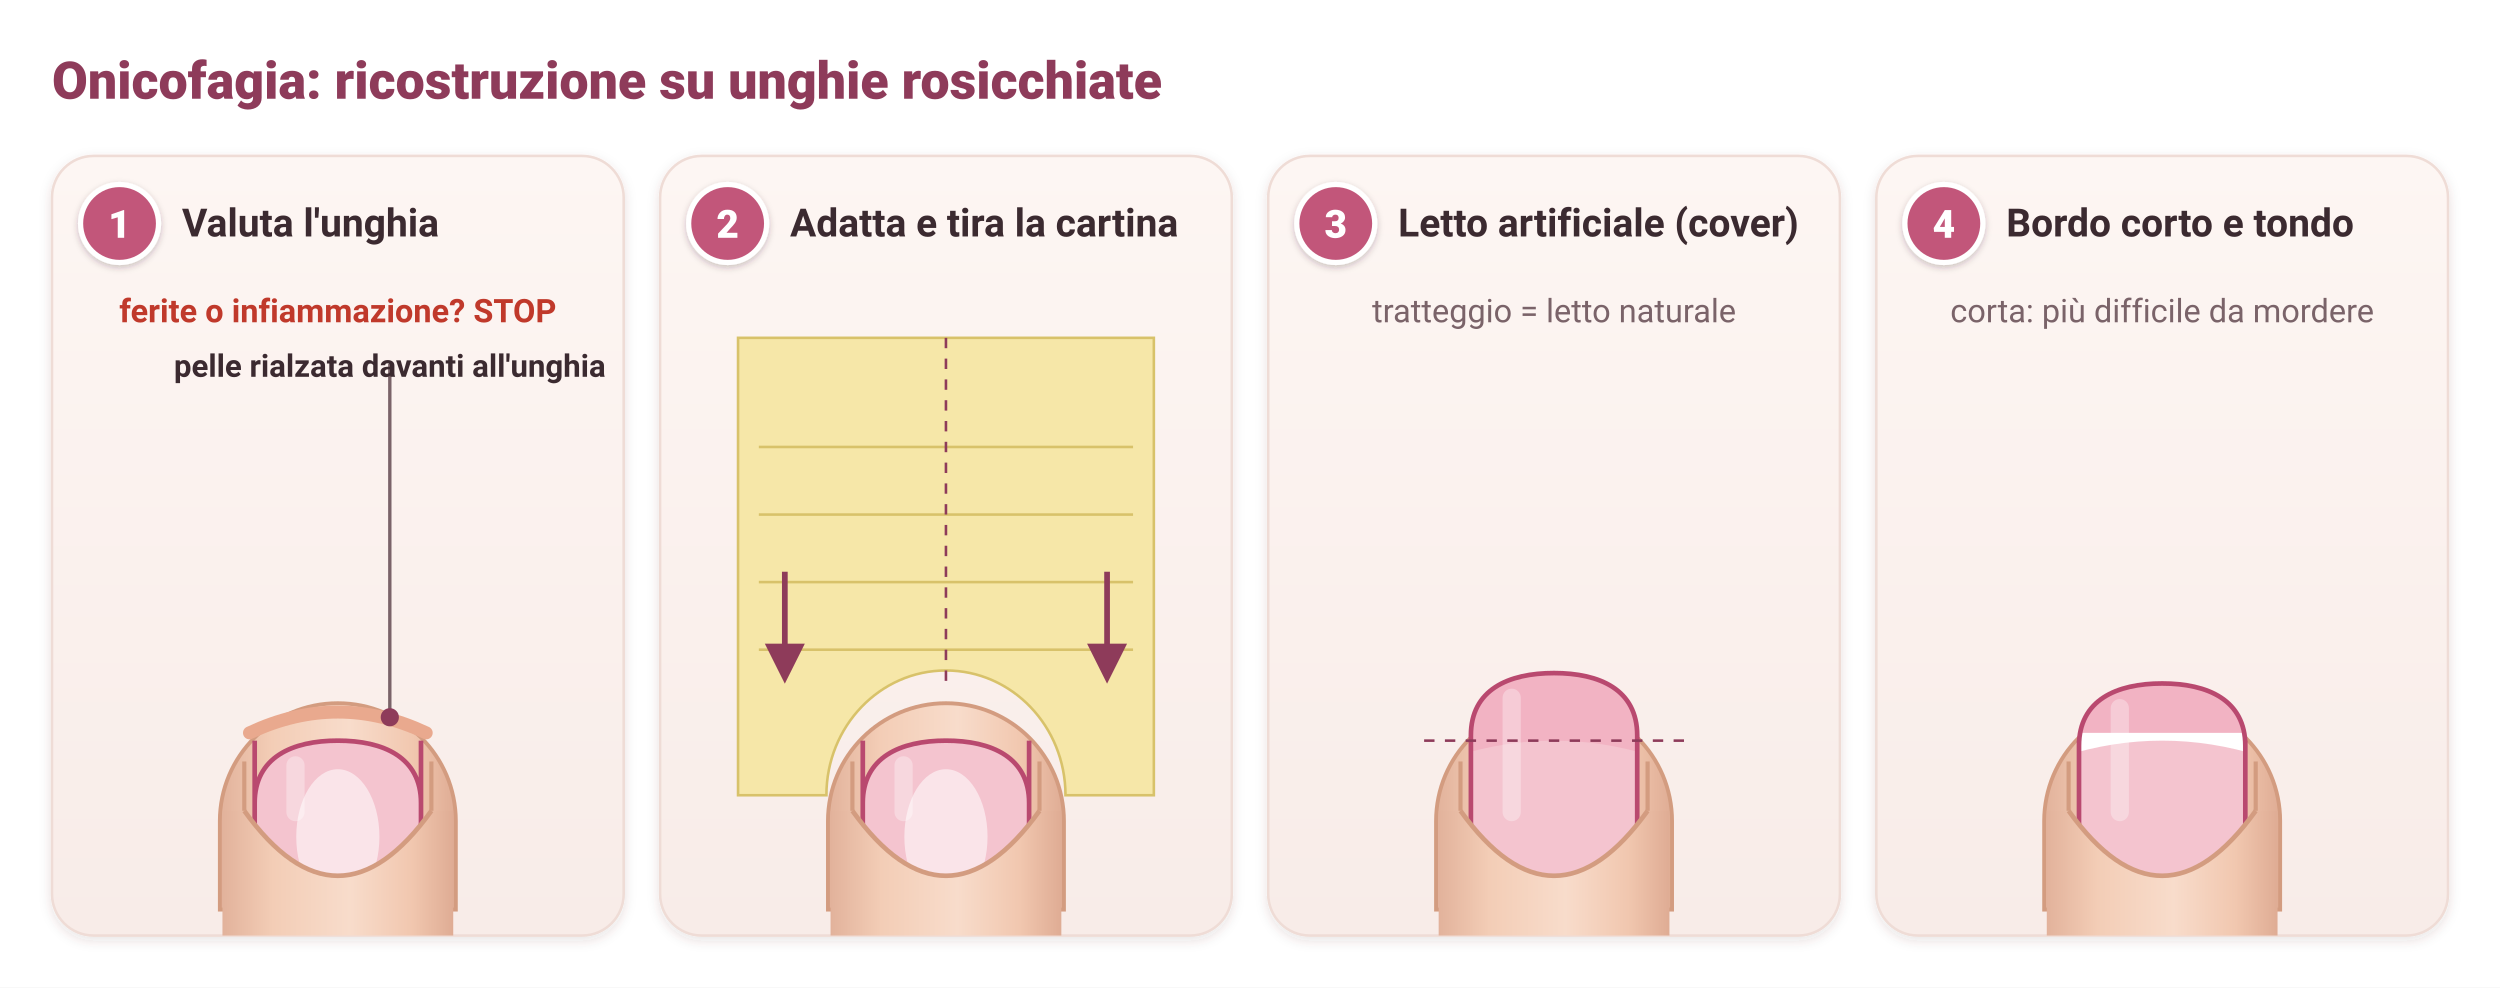
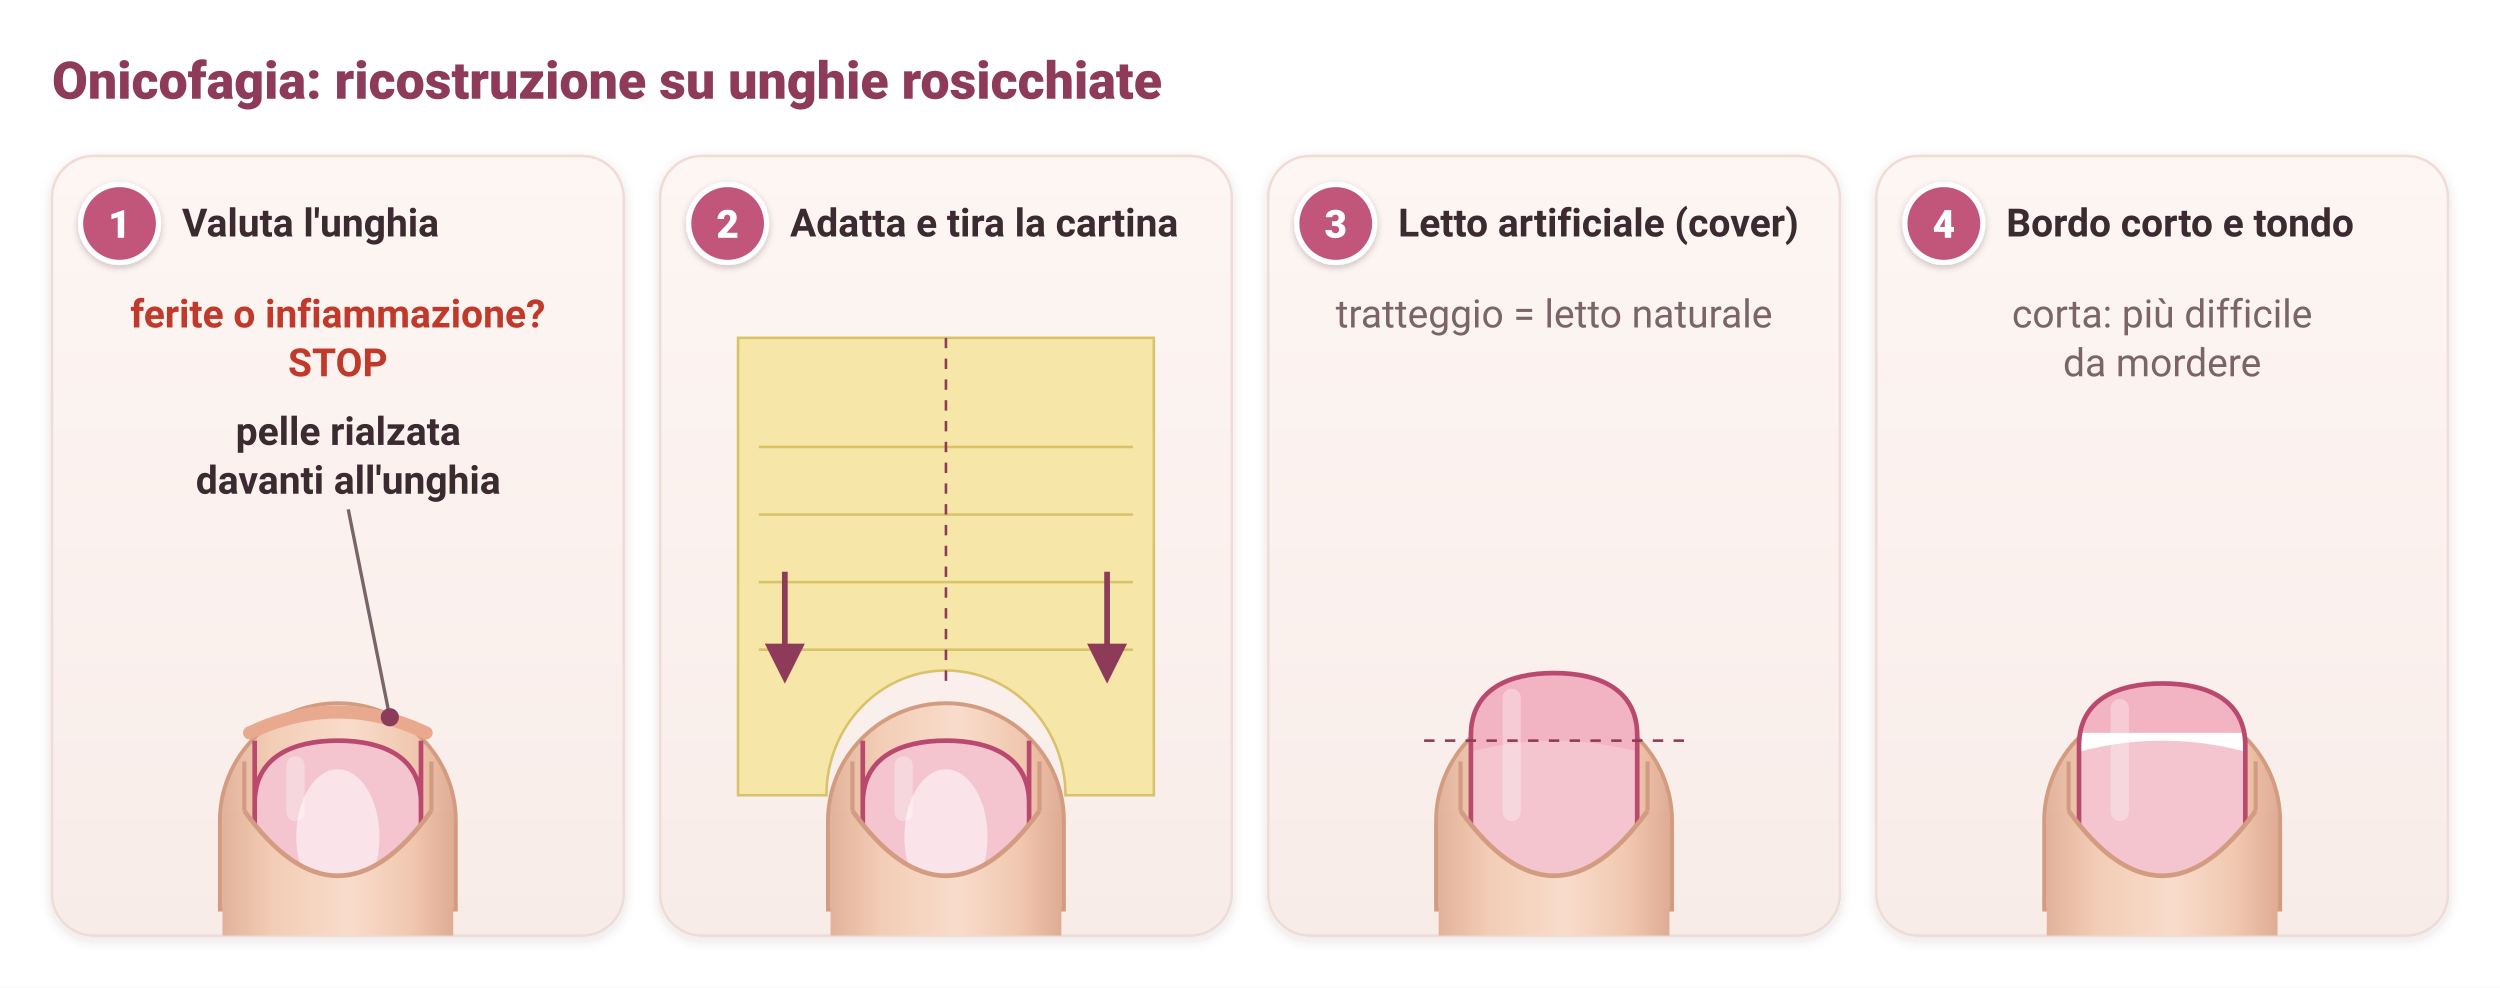
<svg xmlns="http://www.w3.org/2000/svg" viewBox="0 0 962 380" width="962" height="380" font-family="system-ui, -apple-system, 'Segoe UI', Roboto, Arial, sans-serif" role="img">
  <rect width="100%" height="100%" fill="#ffffff" />
  <defs>
    <linearGradient id="nxSkin" x1="0" y1="0" x2="1" y2="0">
      <stop offset="0" stop-color="#e2b29b" />
      <stop offset=".22" stop-color="#f3cdb6" />
      <stop offset=".55" stop-color="#f8dccb" />
      <stop offset=".82" stop-color="#f1c7af" />
      <stop offset="1" stop-color="#dfac94" />
    </linearGradient>
    <linearGradient id="nxPanel" x1="0" y1="0" x2="0" y2="1">
      <stop offset="0" stop-color="#fdf6f3" />
      <stop offset="1" stop-color="#f8ece8" />
    </linearGradient>
    <filter id="nxSh" x="-5%" y="-5%" width="110%" height="115%">
      <feDropShadow dx="0" dy="1.5" stdDeviation="2.2" flood-color="#5a2a3a" flood-opacity=".13" />
    </filter>
    <filter id="nxShS" x="-20%" y="-20%" width="140%" height="150%">
      <feDropShadow dx="0" dy="1" stdDeviation="1.2" flood-color="#3b2a30" flood-opacity=".25" />
    </filter>
  </defs>
  <defs>
    <marker id="ar" viewBox="0 0 10 10" refX="8" refY="5" markerWidth="7" markerHeight="7" orient="auto-start-reverse">
      <path d="M0,0 L10,5 L0,10 z" fill="#8e3b5a" />
    </marker>
    <marker id="arw" viewBox="0 0 10 10" refX="8" refY="5" markerWidth="7" markerHeight="7" orient="auto-start-reverse">
      <path d="M0,0 L10,5 L0,10 z" fill="#7a6369" />
    </marker>
  </defs>
  <text x="20.0" y="38.0" font-size="20" text-anchor="start" font-weight="800" fill="#8e3b5a">Onicofagia: ricostruzione su unghie rosicchiate</text>
  <defs>
    <clipPath id="p194">
      <rect x="20" y="60" width="220" height="300" rx="16" />
    </clipPath>
  </defs>
  <rect x="20" y="60" width="220" height="300" rx="16" fill="url(#nxPanel)" stroke="#efdcd6" stroke-width="1" filter="url(#nxSh)" />
  <circle cx="46" cy="86" r="15" fill="#c2577a" stroke="#fff" stroke-width="2" filter="url(#nxShS)" />
  <text x="46.0" y="91.5" font-size="15" text-anchor="middle" font-weight="800" fill="#fff">1</text>
  <text x="70.0" y="91.0" font-size="15" text-anchor="start" font-weight="700" fill="#3b2a30">Valuta l'unghia</text>
  <g clip-path="url(#p194)">
    <path d="M84.6,350.0 L84.6,316.0 A45.4,45.4 0 0 1 175.4,316.0 L175.4,350.0 Z" fill="url(#nxSkin)" stroke="#d39c80" stroke-width="1.5" />
    <defs>
      <clipPath id="c195">
        <path d="M98.0,346.0 L162.0,346.0 L162.0,285.0 L162.0,309.0 C162.0,291.4 147.6,285.0 130.0,285.0 C112.4,285.0 98.0,291.4 98.0,309.0 L98.0,285.0 Z" />
      </clipPath>
    </defs>
    <path d="M98.0,346.0 L162.0,346.0 L162.0,285.0 L162.0,309.0 C162.0,291.4 147.6,285.0 130.0,285.0 C112.4,285.0 98.0,291.4 98.0,309.0 L98.0,285.0 Z" fill="#f4c4cf" />
    <ellipse cx="130.0" cy="322.0" rx="16.0" ry="26.0" fill="#fff" opacity=".55" clip-path="url(#c195)" />
    <rect x="110.2" y="291.0" width="7.0" height="25.0" rx="3.5" fill="#fff" opacity=".32" clip-path="url(#c195)" />
    <path d="M98.0,346.0 L162.0,346.0 L162.0,285.0 L162.0,309.0 C162.0,291.4 147.6,285.0 130.0,285.0 C112.4,285.0 98.0,291.4 98.0,309.0 L98.0,285.0 Z" fill="none" stroke="#b9496f" stroke-width="1.8" />
    <path d="M85.6,312.0 L94.0,312.0 Q130.0,362.0 166.0,312.0 L174.4,312.0 L174.4,370.0 L85.6,370.0 Z" fill="url(#nxSkin)" />
    <path d="M94.0,312.0 Q130.0,362.0 166.0,312.0" fill="none" stroke="#d39c80" stroke-width="1.8" />
    <path d="M94.0,312.0 L94.0,293.0" stroke="#d39c80" stroke-width="1.6" />
    <path d="M166.0,312.0 L166.0,293.0" stroke="#d39c80" stroke-width="1.6" />
    <path d="M96,282 Q130,266 164,282" stroke="#e9a98e" stroke-width="5" fill="none" stroke-linecap="round" />
-     <line x1="150.0" y1="276.0" x2="150.0" y2="140.0" stroke="#7a6369" stroke-width="1.3" />
+     <line x1="150.0" y1="276.0" x2="134.0" y2="196.0" stroke="#7a6369" stroke-width="1.3" />
    <circle cx="150.0" cy="276.0" r="3.5" fill="#8e3b5a" />
-     <text x="150.0" y="145.0" font-size="12" text-anchor="middle" font-weight="600" fill="#3b2a30">pelle rialzata davanti all'unghia</text>
-     <text x="130.0" y="124.0" font-size="12.5" text-anchor="middle" font-weight="700" fill="#c0392b">ferite o infiammazione? STOP</text>
+     <text x="134.0" y="171.2" font-size="15" text-anchor="middle" font-weight="600" fill="#3b2a30">pelle rialzata</text>
+     <text x="134.0" y="190.0" font-size="15" text-anchor="middle" font-weight="600" fill="#3b2a30">davanti all'unghia</text>
+     <text x="130.0" y="126.0" font-size="15" text-anchor="middle" font-weight="700" fill="#c0392b">ferite o infiammazione?</text>
+     <text x="130.0" y="144.8" font-size="15" text-anchor="middle" font-weight="700" fill="#c0392b">STOP</text>
  </g>
  <defs>
    <clipPath id="p196">
      <rect x="254" y="60" width="220" height="300" rx="16" />
    </clipPath>
  </defs>
  <rect x="254" y="60" width="220" height="300" rx="16" fill="url(#nxPanel)" stroke="#efdcd6" stroke-width="1" filter="url(#nxSh)" />
  <circle cx="280" cy="86" r="15" fill="#c2577a" stroke="#fff" stroke-width="2" filter="url(#nxShS)" />
  <text x="280.0" y="91.5" font-size="15" text-anchor="middle" font-weight="800" fill="#fff">2</text>
  <text x="304.0" y="91.0" font-size="15" text-anchor="start" font-weight="700" fill="#3b2a30">Adatta e tira la cartina</text>
  <g clip-path="url(#p196)">
    <path d="M284.0,306.0 L284.0,130.0 L444.0,130.0 L444.0,306.0 L410.0,306.0 A46.0,48.0 0 0 0 318.0,306.0 Z" fill="#f6e7a8" stroke="#d8c26a" />
    <line x1="292.0" y1="250.0" x2="436.0" y2="250.0" stroke="#d8c26a" />
    <line x1="292.0" y1="224.0" x2="436.0" y2="224.0" stroke="#d8c26a" />
    <line x1="292.0" y1="198.0" x2="436.0" y2="198.0" stroke="#d8c26a" />
    <line x1="292.0" y1="172.0" x2="436.0" y2="172.0" stroke="#d8c26a" />
    <line x1="364.0" y1="130.0" x2="364.0" y2="262.0" stroke="#8e3b5a" stroke-dasharray="4 4" />
    <line x1="426.0" y1="220.0" x2="426.0" y2="260.0" stroke="#8e3b5a" stroke-width="2.2" marker-end="url(#ar)" />
    <line x1="302.0" y1="220.0" x2="302.0" y2="260.0" stroke="#8e3b5a" stroke-width="2.2" marker-end="url(#ar)" />
    <path d="M318.6,350.0 L318.6,316.0 A45.4,45.4 0 0 1 409.4,316.0 L409.4,350.0 Z" fill="url(#nxSkin)" stroke="#d39c80" stroke-width="1.5" />
    <defs>
      <clipPath id="c197">
        <path d="M332.0,346.0 L396.0,346.0 L396.0,285.0 L396.0,309.0 C396.0,291.4 381.6,285.0 364.0,285.0 C346.4,285.0 332.0,291.4 332.0,309.0 L332.0,285.0 Z" />
      </clipPath>
    </defs>
    <path d="M332.0,346.0 L396.0,346.0 L396.0,285.0 L396.0,309.0 C396.0,291.4 381.6,285.0 364.0,285.0 C346.4,285.0 332.0,291.4 332.0,309.0 L332.0,285.0 Z" fill="#f4c4cf" />
    <ellipse cx="364.0" cy="322.0" rx="16.0" ry="26.0" fill="#fff" opacity=".55" clip-path="url(#c197)" />
    <rect x="344.2" y="291.0" width="7.0" height="25.0" rx="3.5" fill="#fff" opacity=".32" clip-path="url(#c197)" />
    <path d="M332.0,346.0 L396.0,346.0 L396.0,285.0 L396.0,309.0 C396.0,291.4 381.6,285.0 364.0,285.0 C346.4,285.0 332.0,291.4 332.0,309.0 L332.0,285.0 Z" fill="none" stroke="#b9496f" stroke-width="1.8" />
    <path d="M319.6,312.0 L328.0,312.0 Q364.0,362.0 400.0,312.0 L408.4,312.0 L408.4,370.0 L319.6,370.0 Z" fill="url(#nxSkin)" />
    <path d="M328.0,312.0 Q364.0,362.0 400.0,312.0" fill="none" stroke="#d39c80" stroke-width="1.8" />
    <path d="M328.0,312.0 L328.0,293.0" stroke="#d39c80" stroke-width="1.6" />
    <path d="M400.0,312.0 L400.0,293.0" stroke="#d39c80" stroke-width="1.6" />
  </g>
  <defs>
    <clipPath id="p198">
      <rect x="488" y="60" width="220" height="300" rx="16" />
    </clipPath>
  </defs>
  <rect x="488" y="60" width="220" height="300" rx="16" fill="url(#nxPanel)" stroke="#efdcd6" stroke-width="1" filter="url(#nxSh)" />
  <circle cx="514" cy="86" r="15" fill="#c2577a" stroke="#fff" stroke-width="2" filter="url(#nxShS)" />
  <text x="514.0" y="91.5" font-size="15" text-anchor="middle" font-weight="800" fill="#fff">3</text>
  <text x="538.0" y="91.0" font-size="15" text-anchor="start" font-weight="700" fill="#3b2a30">Letto artificiale (cover)</text>
  <g clip-path="url(#p198)">
    <path d="M552.6,350.0 L552.6,316.0 A45.4,45.4 0 0 1 643.4,316.0 L643.4,350.0 Z" fill="url(#nxSkin)" stroke="#d39c80" stroke-width="1.5" />
    <defs>
      <clipPath id="c199">
        <path d="M566.0,346.0 L630.0,346.0 L630.0,285.0 L630.0,283.0 C630.0,265.4 615.6,259.0 598.0,259.0 C580.4,259.0 566.0,265.4 566.0,283.0 L566.0,285.0 Z" />
      </clipPath>
    </defs>
    <path d="M566.0,346.0 L630.0,346.0 L630.0,285.0 L630.0,283.0 C630.0,265.4 615.6,259.0 598.0,259.0 C580.4,259.0 566.0,265.4 566.0,283.0 L566.0,285.0 Z" fill="#f4c4cf" />
    <path d="M560.0,291.0 Q598.0,279.0 636.0,291.0 L636.0,199.0 L560.0,199.0 Z" fill="#f2b3c3" clip-path="url(#c199)" />
    <rect x="558" y="222" width="80" height="60" fill="#f2b3c3" clip-path="url(#c199)" />
    <rect x="578.2" y="265.0" width="7.0" height="51.0" rx="3.5" fill="#fff" opacity=".32" clip-path="url(#c199)" />
    <path d="M566.0,346.0 L630.0,346.0 L630.0,285.0 L630.0,283.0 C630.0,265.4 615.6,259.0 598.0,259.0 C580.4,259.0 566.0,265.4 566.0,283.0 L566.0,285.0 Z" fill="none" stroke="#b9496f" stroke-width="1.8" />
    <path d="M553.6,312.0 L562.0,312.0 Q598.0,362.0 634.0,312.0 L642.4,312.0 L642.4,370.0 L553.6,370.0 Z" fill="url(#nxSkin)" />
    <path d="M562.0,312.0 Q598.0,362.0 634.0,312.0" fill="none" stroke="#d39c80" stroke-width="1.8" />
    <path d="M562.0,312.0 L562.0,293.0" stroke="#d39c80" stroke-width="1.6" />
    <path d="M634.0,312.0 L634.0,293.0" stroke="#d39c80" stroke-width="1.6" />
    <line x1="548" y1="285" x2="648" y2="285" stroke="#8e3b5a" stroke-dasharray="4 4" />
-     <text x="598.0" y="124.0" font-size="12.5" text-anchor="middle" font-weight="400" fill="#7a6369">tratteggio = letto naturale</text>
+     <text x="598.0" y="126.0" font-size="15" text-anchor="middle" font-weight="400" fill="#7a6369">tratteggio = letto naturale</text>
  </g>
  <defs>
    <clipPath id="p200">
      <rect x="722" y="60" width="220" height="300" rx="16" />
    </clipPath>
  </defs>
  <rect x="722" y="60" width="220" height="300" rx="16" fill="url(#nxPanel)" stroke="#efdcd6" stroke-width="1" filter="url(#nxSh)" />
  <circle cx="748" cy="86" r="15" fill="#c2577a" stroke="#fff" stroke-width="2" filter="url(#nxShS)" />
  <text x="748.0" y="91.5" font-size="15" text-anchor="middle" font-weight="800" fill="#fff">4</text>
  <text x="772.0" y="91.0" font-size="15" text-anchor="start" font-weight="700" fill="#3b2a30">Bordo corto e tondo</text>
  <g clip-path="url(#p200)">
    <path d="M786.6,350.0 L786.6,316.0 A45.4,45.4 0 0 1 877.4,316.0 L877.4,350.0 Z" fill="url(#nxSkin)" stroke="#d39c80" stroke-width="1.5" />
    <defs>
      <clipPath id="c201">
        <path d="M800.0,346.0 L864.0,346.0 L864.0,285.0 L864.0,287.0 C864.0,269.4 849.6,263.0 832.0,263.0 C814.4,263.0 800.0,269.4 800.0,287.0 L800.0,285.0 Z" />
      </clipPath>
    </defs>
    <path d="M800.0,346.0 L864.0,346.0 L864.0,285.0 L864.0,287.0 C864.0,269.4 849.6,263.0 832.0,263.0 C814.4,263.0 800.0,269.4 800.0,287.0 L800.0,285.0 Z" fill="#f4c4cf" />
    <path d="M794.0,291.0 Q832.0,279.0 870.0,291.0 L870.0,203.0 L794.0,203.0 Z" fill="#ffffff" clip-path="url(#c201)" />
    <rect x="792" y="222" width="80" height="60" fill="#f2b3c3" clip-path="url(#c201)" />
    <rect x="812.2" y="269.0" width="7.0" height="47.0" rx="3.5" fill="#fff" opacity=".32" clip-path="url(#c201)" />
    <path d="M800.0,346.0 L864.0,346.0 L864.0,285.0 L864.0,287.0 C864.0,269.4 849.6,263.0 832.0,263.0 C814.4,263.0 800.0,269.4 800.0,287.0 L800.0,285.0 Z" fill="none" stroke="#b9496f" stroke-width="1.8" />
    <path d="M787.6,312.0 L796.0,312.0 Q832.0,362.0 868.0,312.0 L876.4,312.0 L876.4,370.0 L787.6,370.0 Z" fill="url(#nxSkin)" />
    <path d="M796.0,312.0 Q832.0,362.0 868.0,312.0" fill="none" stroke="#d39c80" stroke-width="1.8" />
    <path d="M796.0,312.0 L796.0,293.0" stroke="#d39c80" stroke-width="1.6" />
    <path d="M868.0,312.0 L868.0,293.0" stroke="#d39c80" stroke-width="1.6" />
-     <text x="832.0" y="124.0" font-size="12.5" text-anchor="middle" font-weight="400" fill="#7a6369">corta: più difficile da mordere</text>
+     <text x="832.0" y="126.0" font-size="15" text-anchor="middle" font-weight="400" fill="#7a6369">corta: più difficile</text>
+     <text x="832.0" y="144.8" font-size="15" text-anchor="middle" font-weight="400" fill="#7a6369">da mordere</text>
  </g>
</svg>
